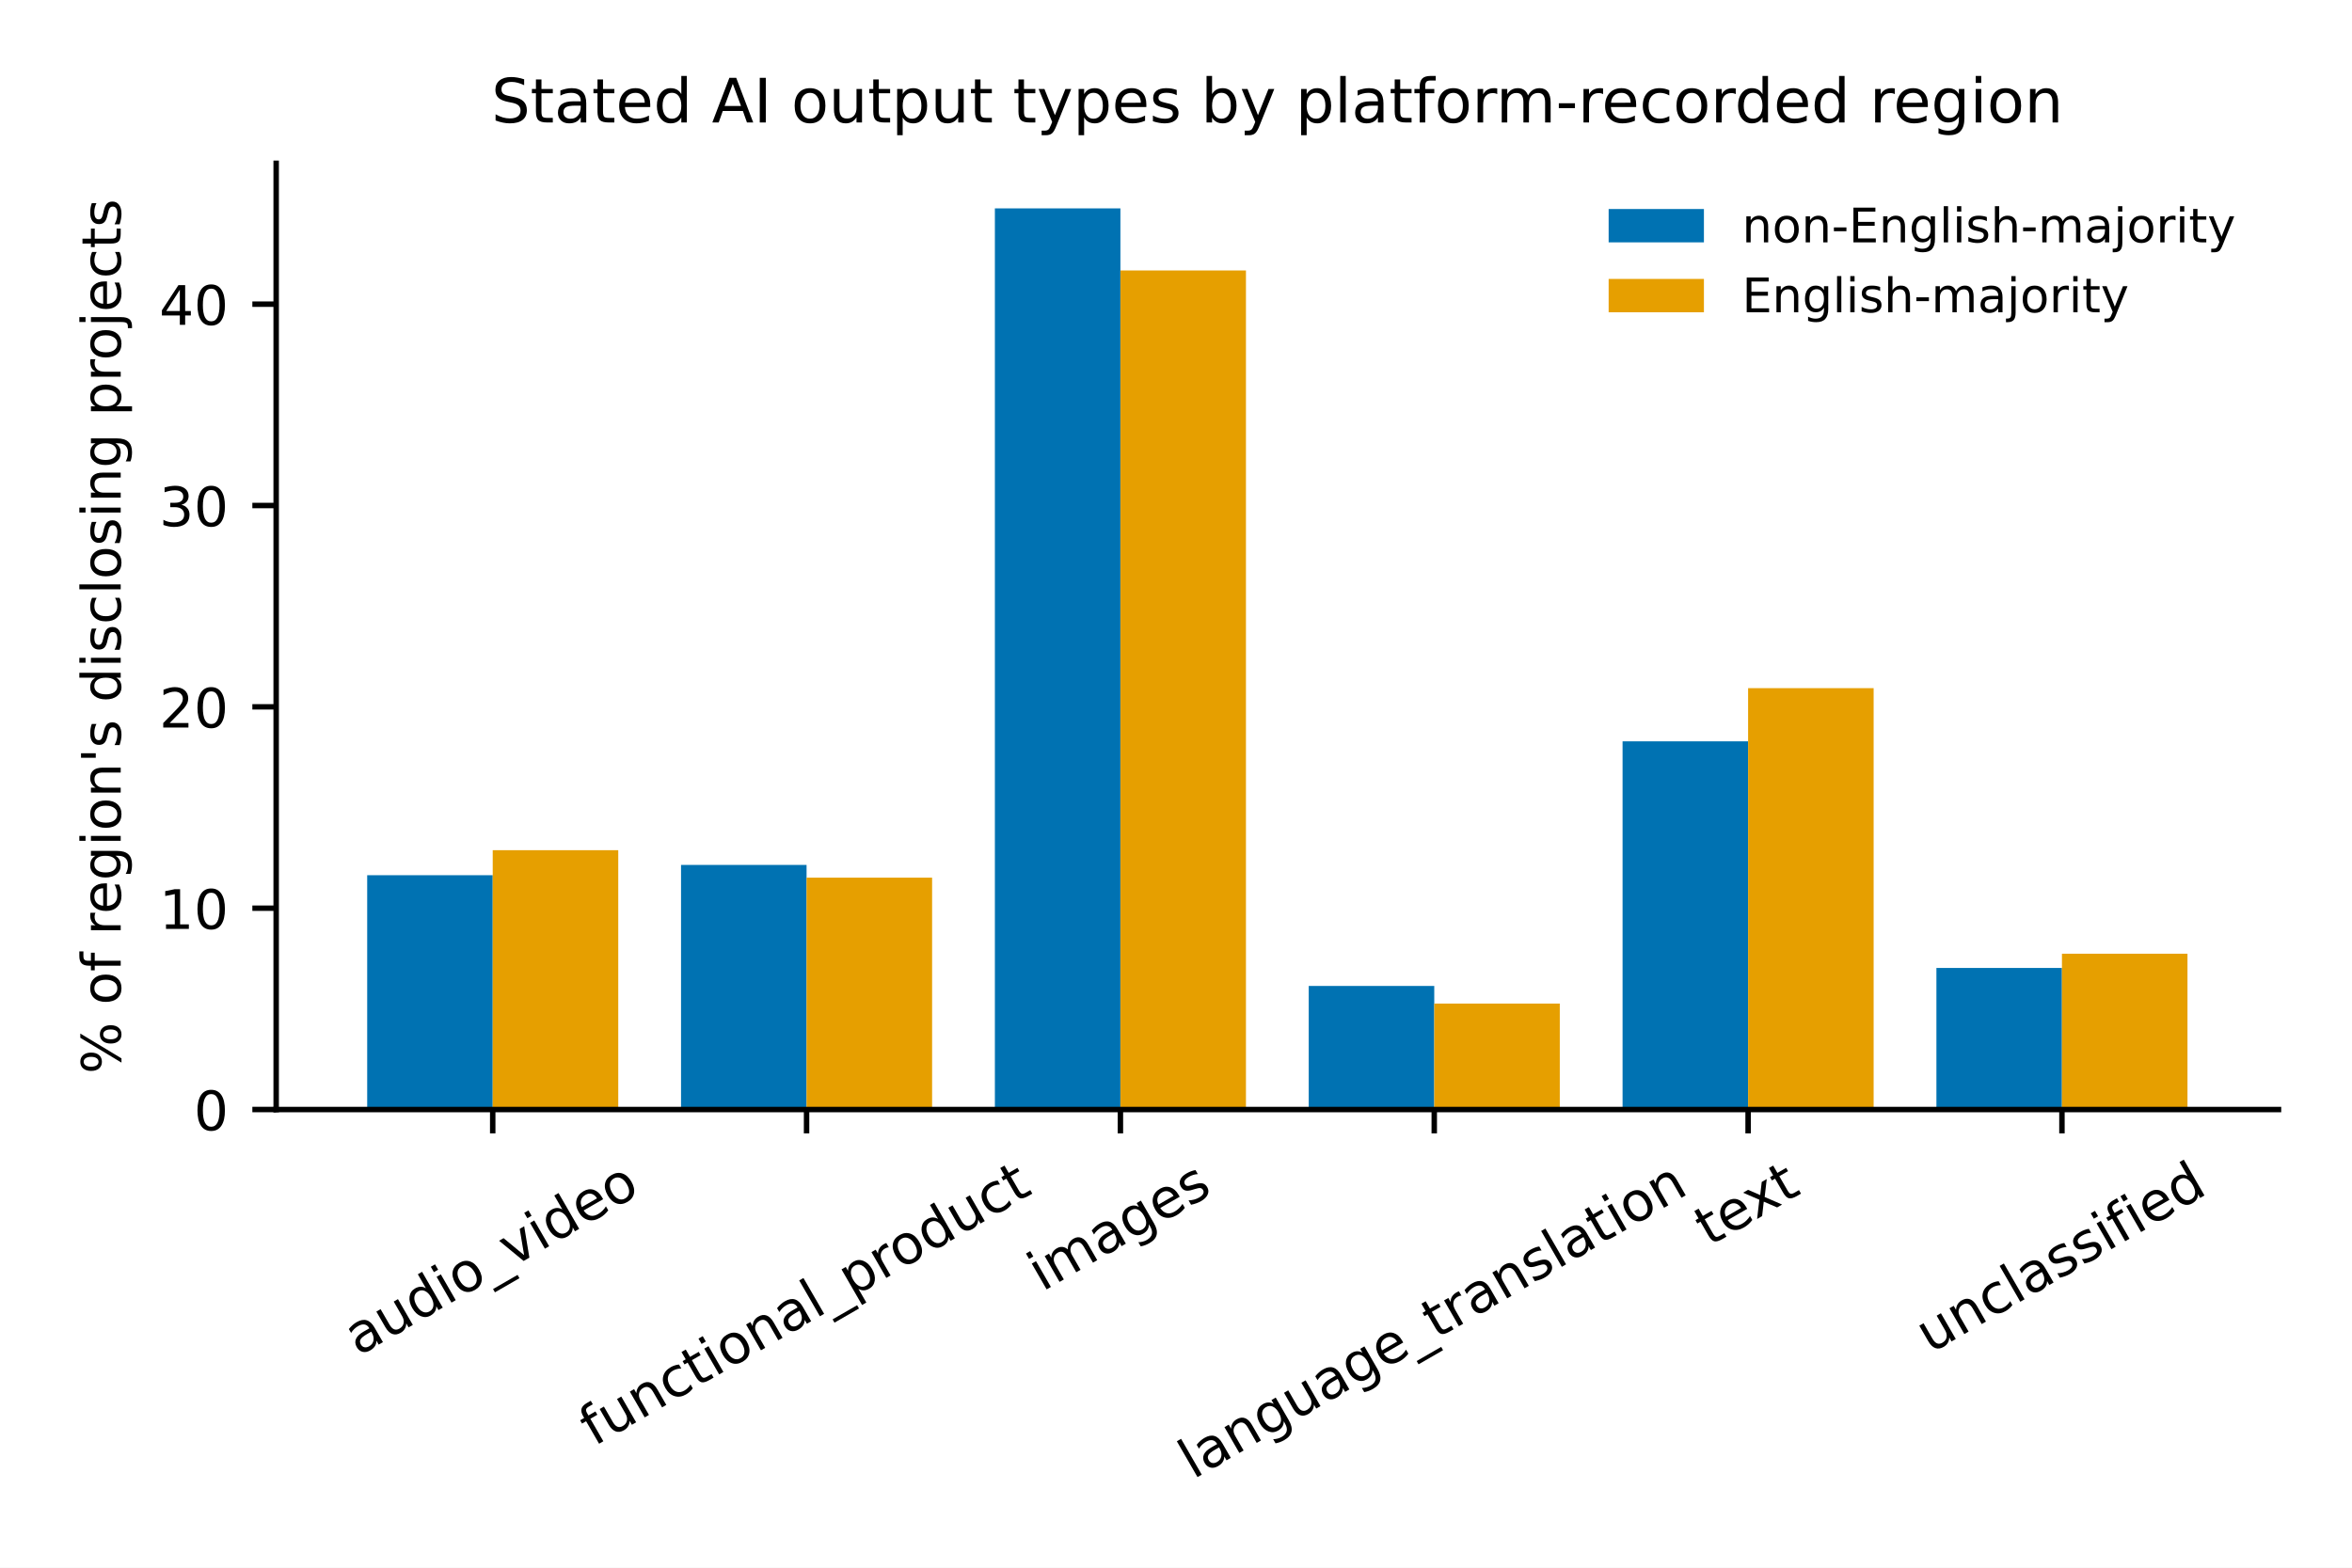
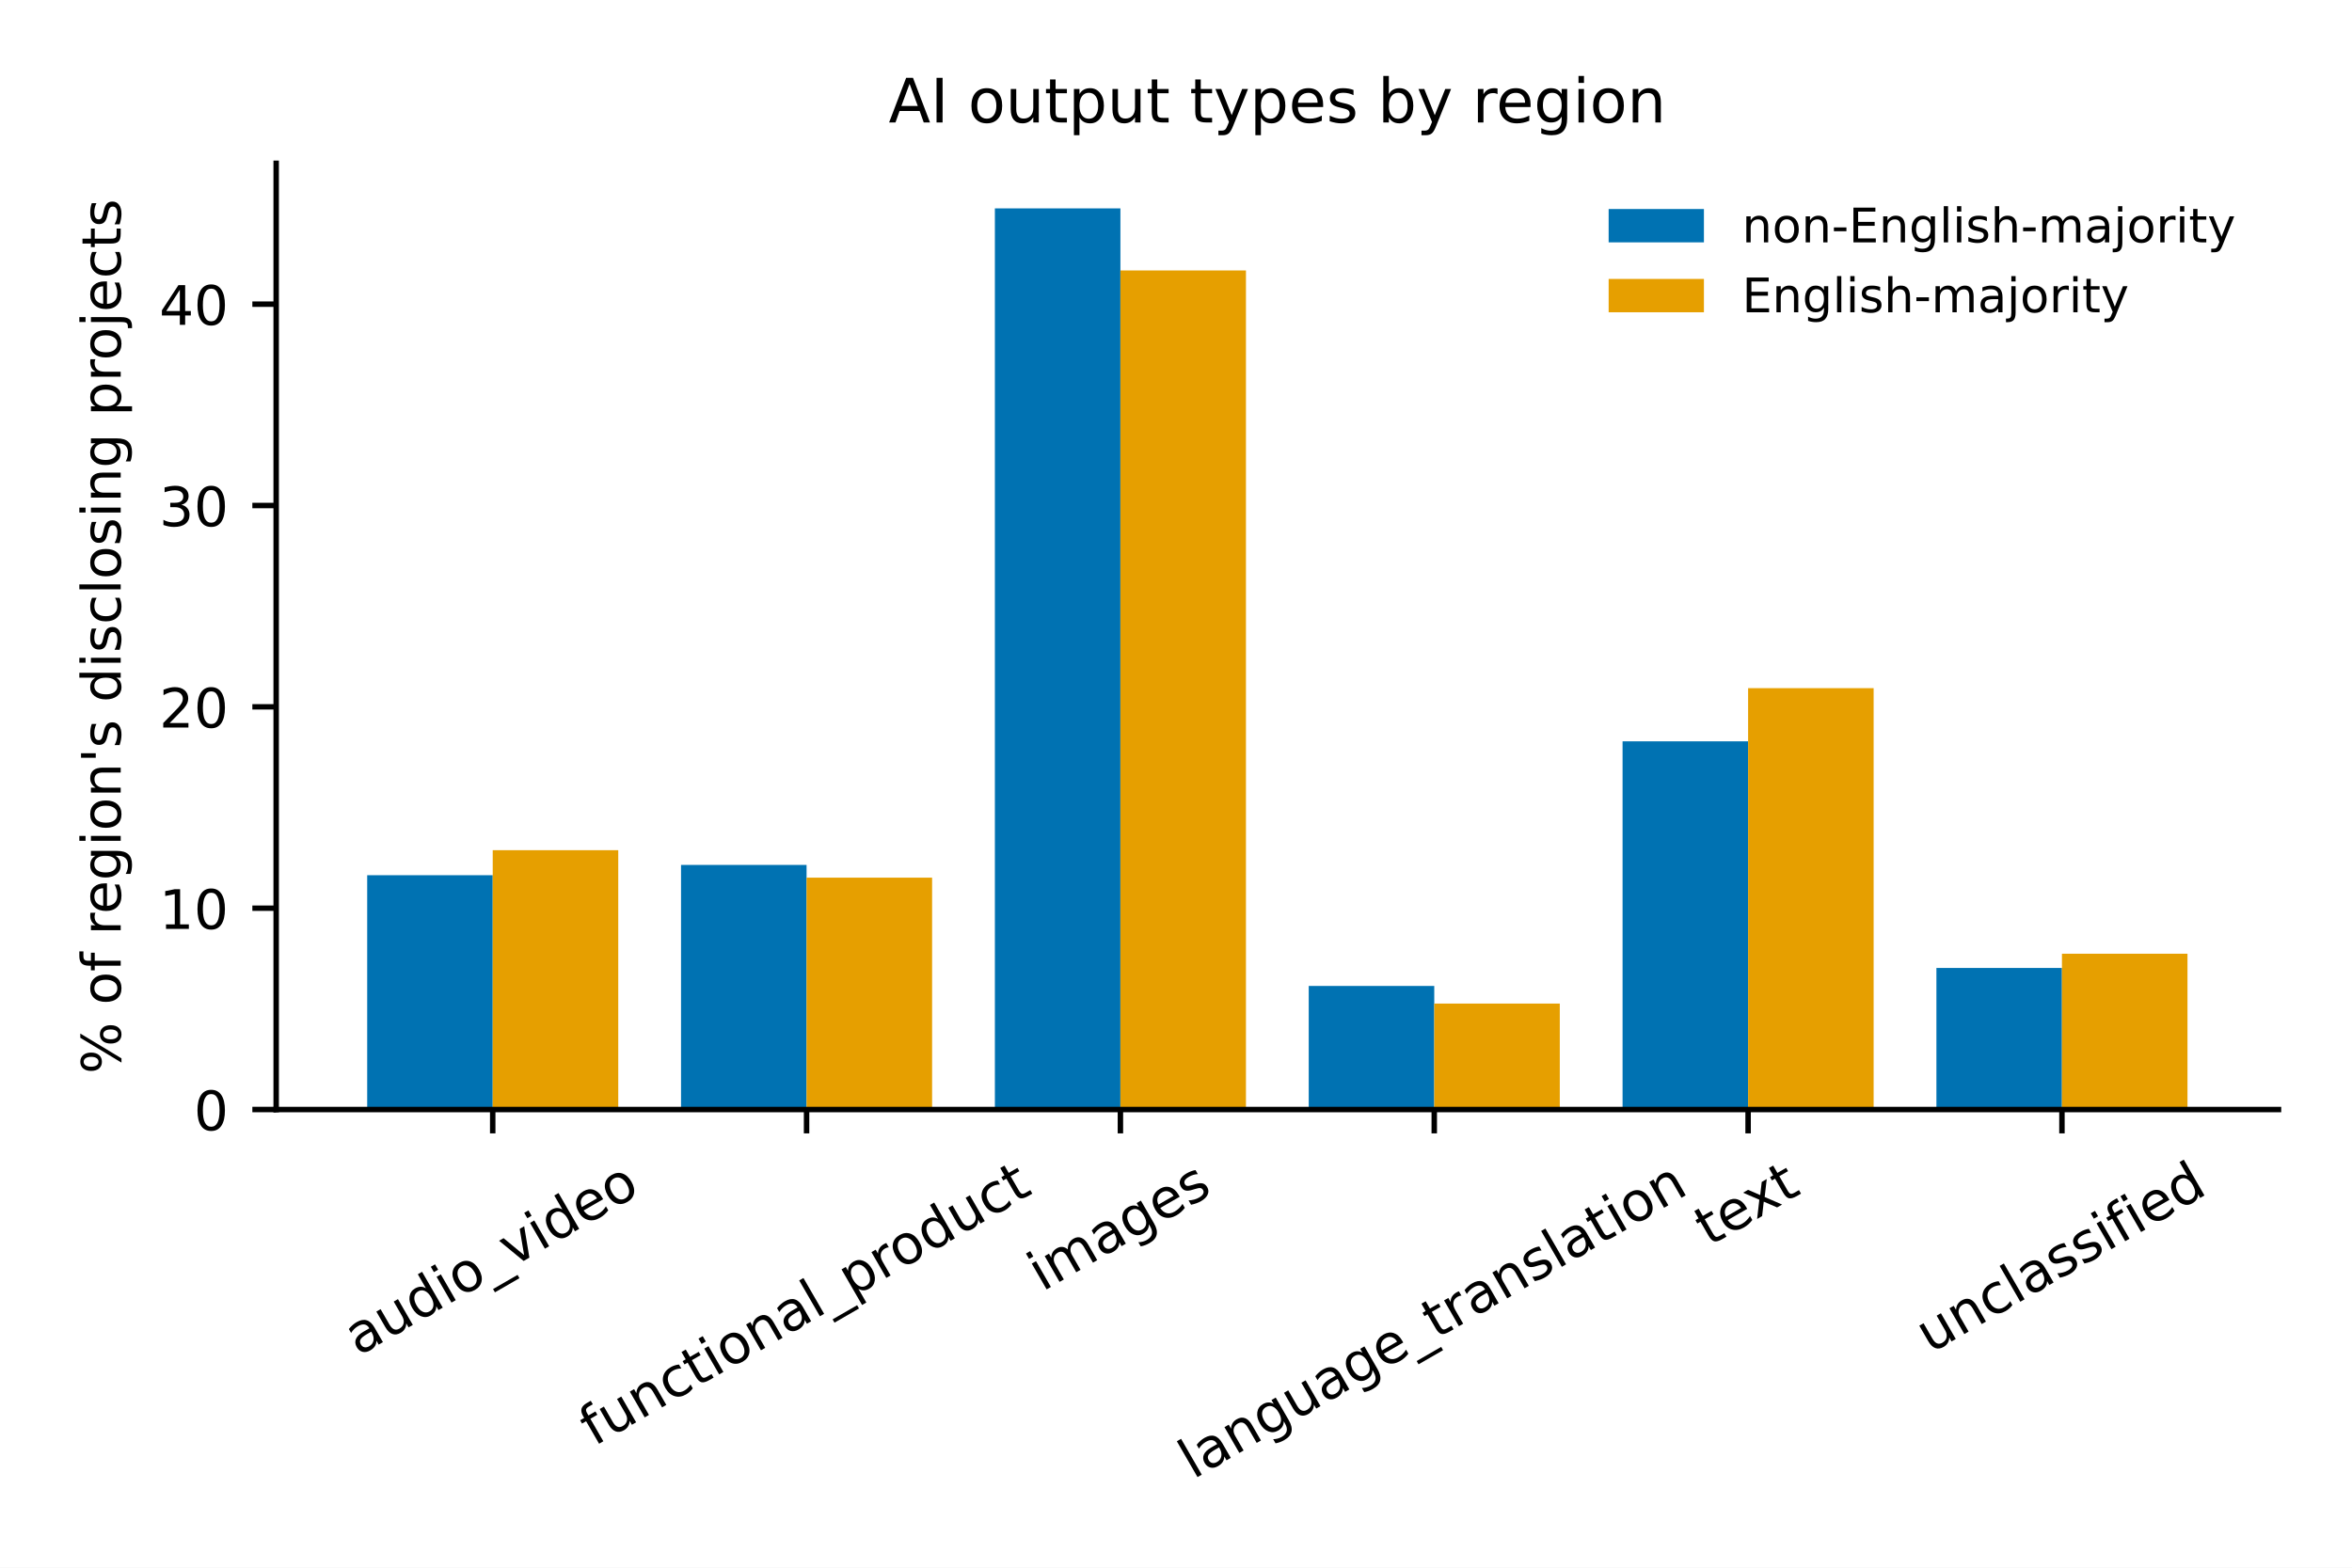
<svg xmlns="http://www.w3.org/2000/svg" xmlns:xlink="http://www.w3.org/1999/xlink" width="345.6pt" height="230.4pt" viewBox="0 0 345.6 230.4" version="1.1">
  <defs>
    <style type="text/css">*{stroke-linejoin: round; stroke-linecap: butt}</style>
  </defs>
  <g id="figure_1">
    <g id="patch_1">
      <path d="M 0 230.4  L 345.6 230.4  L 345.6 0  L 0 0  z " style="fill: #ffffff" />
    </g>
    <g id="axes_1">
      <g id="patch_2">
        <path d="M 40.58 163.067  L 334.8 163.067  L 334.8 24  L 40.58 24  z " style="fill: #ffffff" />
      </g>
      <g id="patch_3">
-         <path d="M 53.954 163.067  L 72.4 163.067  L 72.4 128.631  L 53.954 128.631  z " clip-path="url(#pa390ef7919)" style="fill: #0072b2" />
+         <path d="M 53.954 163.067  L 72.4 163.067  L 72.4 128.631  L 53.954 128.631  z " clip-path="url(#p4365b7f848)" style="fill: #0072b2" />
      </g>
      <g id="patch_4">
-         <path d="M 100.07 163.067  L 118.516 163.067  L 118.516 127.118  L 100.07 127.118  z " clip-path="url(#pa390ef7919)" style="fill: #0072b2" />
+         <path d="M 100.07 163.067  L 118.516 163.067  L 118.516 127.118  L 100.07 127.118  z " clip-path="url(#p4365b7f848)" style="fill: #0072b2" />
      </g>
      <g id="patch_5">
-         <path d="M 146.186 163.067  L 164.632 163.067  L 164.632 30.622  L 146.186 30.622  z " clip-path="url(#pa390ef7919)" style="fill: #0072b2" />
+         <path d="M 146.186 163.067  L 164.632 163.067  L 164.632 30.622  L 146.186 30.622  z " clip-path="url(#p4365b7f848)" style="fill: #0072b2" />
      </g>
      <g id="patch_6">
-         <path d="M 192.302 163.067  L 210.748 163.067  L 210.748 144.903  L 192.302 144.903  z " clip-path="url(#pa390ef7919)" style="fill: #0072b2" />
+         <path d="M 192.302 163.067  L 210.748 163.067  L 210.748 144.903  L 192.302 144.903  z " clip-path="url(#p4365b7f848)" style="fill: #0072b2" />
      </g>
      <g id="patch_7">
-         <path d="M 238.418 163.067  L 256.864 163.067  L 256.864 108.954  L 238.418 108.954  z " clip-path="url(#pa390ef7919)" style="fill: #0072b2" />
+         <path d="M 238.418 163.067  L 256.864 163.067  L 256.864 108.954  L 238.418 108.954  z " clip-path="url(#p4365b7f848)" style="fill: #0072b2" />
      </g>
      <g id="patch_8">
-         <path d="M 284.534 163.067  L 302.98 163.067  L 302.98 142.254  L 284.534 142.254  z " clip-path="url(#pa390ef7919)" style="fill: #0072b2" />
+         <path d="M 284.534 163.067  L 302.98 163.067  L 302.98 142.254  L 284.534 142.254  z " clip-path="url(#p4365b7f848)" style="fill: #0072b2" />
      </g>
      <g id="patch_9">
-         <path d="M 72.4 163.067  L 90.846 163.067  L 90.846 124.955  L 72.4 124.955  z " clip-path="url(#pa390ef7919)" style="fill: #e69f00" />
+         <path d="M 72.4 163.067  L 90.846 163.067  L 90.846 124.955  L 72.4 124.955  z " clip-path="url(#p4365b7f848)" style="fill: #e69f00" />
      </g>
      <g id="patch_10">
-         <path d="M 118.516 163.067  L 136.962 163.067  L 136.962 128.986  L 118.516 128.986  z " clip-path="url(#pa390ef7919)" style="fill: #e69f00" />
+         <path d="M 118.516 163.067  L 136.962 163.067  L 136.962 128.986  L 118.516 128.986  z " clip-path="url(#p4365b7f848)" style="fill: #e69f00" />
      </g>
      <g id="patch_11">
-         <path d="M 164.632 163.067  L 183.078 163.067  L 183.078 39.752  L 164.632 39.752  z " clip-path="url(#pa390ef7919)" style="fill: #e69f00" />
+         <path d="M 164.632 163.067  L 183.078 163.067  L 183.078 39.752  L 164.632 39.752  z " clip-path="url(#p4365b7f848)" style="fill: #e69f00" />
      </g>
      <g id="patch_12">
-         <path d="M 210.748 163.067  L 229.194 163.067  L 229.194 147.492  L 210.748 147.492  z " clip-path="url(#pa390ef7919)" style="fill: #e69f00" />
+         <path d="M 210.748 163.067  L 229.194 163.067  L 229.194 147.492  L 210.748 147.492  z " clip-path="url(#p4365b7f848)" style="fill: #e69f00" />
      </g>
      <g id="patch_13">
-         <path d="M 256.864 163.067  L 275.31 163.067  L 275.31 101.135  L 256.864 101.135  z " clip-path="url(#pa390ef7919)" style="fill: #e69f00" />
+         <path d="M 256.864 163.067  L 275.31 163.067  L 275.31 101.135  L 256.864 101.135  z " clip-path="url(#p4365b7f848)" style="fill: #e69f00" />
      </g>
      <g id="patch_14">
-         <path d="M 302.98 163.067  L 321.426 163.067  L 321.426 140.163  L 302.98 140.163  z " clip-path="url(#pa390ef7919)" style="fill: #e69f00" />
+         <path d="M 302.98 163.067  L 321.426 163.067  L 321.426 140.163  L 302.98 140.163  z " clip-path="url(#p4365b7f848)" style="fill: #e69f00" />
      </g>
      <g id="matplotlib.axis_1">
        <g id="xtick_1">
          <g id="line2d_1">
            <defs>
-               <path id="m4c20c96984" d="M 0 0  L 0 3.5  " style="stroke: #000000; stroke-width: 0.8" />
+               <path id="m10cca64623" d="M 0 0  L 0 3.5  " style="stroke: #000000; stroke-width: 0.8" />
            </defs>
            <g>
-               <use xlink:href="#m4c20c96984" x="72.4" y="163.067" style="stroke: #000000; stroke-width: 0.8" />
+               <use xlink:href="#m10cca64623" x="72.4" y="163.067" style="stroke: #000000; stroke-width: 0.8" />
            </g>
          </g>
          <g id="text_1">
            <g transform="translate(52.6538 199.3427) rotate(-30) scale(0.08 -0.08)">
              <defs>
                <path id="DejaVuSans-61" d="M 2194 1759  Q 1497 1759 1228 1600  Q 959 1441 959 1056  Q 959 750 1161 570  Q 1363 391 1709 391  Q 2188 391 2477 730  Q 2766 1069 2766 1631  L 2766 1759  L 2194 1759  z M 3341 1997  L 3341 0  L 2766 0  L 2766 531  Q 2569 213 2275 61  Q 1981 -91 1556 -91  Q 1019 -91 701 211  Q 384 513 384 1019  Q 384 1609 779 1909  Q 1175 2209 1959 2209  L 2766 2209  L 2766 2266  Q 2766 2663 2505 2880  Q 2244 3097 1772 3097  Q 1472 3097 1187 3025  Q 903 2953 641 2809  L 641 3341  Q 956 3463 1253 3523  Q 1550 3584 1831 3584  Q 2591 3584 2966 3190  Q 3341 2797 3341 1997  z " transform="scale(0.015625)" />
                <path id="DejaVuSans-75" d="M 544 1381  L 544 3500  L 1119 3500  L 1119 1403  Q 1119 906 1312 657  Q 1506 409 1894 409  Q 2359 409 2629 706  Q 2900 1003 2900 1516  L 2900 3500  L 3475 3500  L 3475 0  L 2900 0  L 2900 538  Q 2691 219 2414 64  Q 2138 -91 1772 -91  Q 1169 -91 856 284  Q 544 659 544 1381  z M 1991 3584  L 1991 3584  z " transform="scale(0.015625)" />
                <path id="DejaVuSans-64" d="M 2906 2969  L 2906 4863  L 3481 4863  L 3481 0  L 2906 0  L 2906 525  Q 2725 213 2448 61  Q 2172 -91 1784 -91  Q 1150 -91 751 415  Q 353 922 353 1747  Q 353 2572 751 3078  Q 1150 3584 1784 3584  Q 2172 3584 2448 3432  Q 2725 3281 2906 2969  z M 947 1747  Q 947 1113 1208 752  Q 1469 391 1925 391  Q 2381 391 2643 752  Q 2906 1113 2906 1747  Q 2906 2381 2643 2742  Q 2381 3103 1925 3103  Q 1469 3103 1208 2742  Q 947 2381 947 1747  z " transform="scale(0.015625)" />
                <path id="DejaVuSans-69" d="M 603 3500  L 1178 3500  L 1178 0  L 603 0  L 603 3500  z M 603 4863  L 1178 4863  L 1178 4134  L 603 4134  L 603 4863  z " transform="scale(0.015625)" />
                <path id="DejaVuSans-6f" d="M 1959 3097  Q 1497 3097 1228 2736  Q 959 2375 959 1747  Q 959 1119 1226 758  Q 1494 397 1959 397  Q 2419 397 2687 759  Q 2956 1122 2956 1747  Q 2956 2369 2687 2733  Q 2419 3097 1959 3097  z M 1959 3584  Q 2709 3584 3137 3096  Q 3566 2609 3566 1747  Q 3566 888 3137 398  Q 2709 -91 1959 -91  Q 1206 -91 779 398  Q 353 888 353 1747  Q 353 2609 779 3096  Q 1206 3584 1959 3584  z " transform="scale(0.015625)" />
                <path id="DejaVuSans-5f" d="M 3263 -1063  L 3263 -1509  L -63 -1509  L -63 -1063  L 3263 -1063  z " transform="scale(0.015625)" />
                <path id="DejaVuSans-76" d="M 191 3500  L 800 3500  L 1894 563  L 2988 3500  L 3597 3500  L 2284 0  L 1503 0  L 191 3500  z " transform="scale(0.015625)" />
                <path id="DejaVuSans-65" d="M 3597 1894  L 3597 1613  L 953 1613  Q 991 1019 1311 708  Q 1631 397 2203 397  Q 2534 397 2845 478  Q 3156 559 3463 722  L 3463 178  Q 3153 47 2828 -22  Q 2503 -91 2169 -91  Q 1331 -91 842 396  Q 353 884 353 1716  Q 353 2575 817 3079  Q 1281 3584 2069 3584  Q 2775 3584 3186 3129  Q 3597 2675 3597 1894  z M 3022 2063  Q 3016 2534 2758 2815  Q 2500 3097 2075 3097  Q 1594 3097 1305 2825  Q 1016 2553 972 2059  L 3022 2063  z " transform="scale(0.015625)" />
              </defs>
              <use xlink:href="#DejaVuSans-61" />
              <use xlink:href="#DejaVuSans-75" transform="translate(61.2793 0)" />
              <use xlink:href="#DejaVuSans-64" transform="translate(124.6582 0)" />
              <use xlink:href="#DejaVuSans-69" transform="translate(188.1348 0)" />
              <use xlink:href="#DejaVuSans-6f" transform="translate(215.918 0)" />
              <use xlink:href="#DejaVuSans-5f" transform="translate(277.0996 0)" />
              <use xlink:href="#DejaVuSans-76" transform="translate(327.0996 0)" />
              <use xlink:href="#DejaVuSans-69" transform="translate(386.2793 0)" />
              <use xlink:href="#DejaVuSans-64" transform="translate(414.0625 0)" />
              <use xlink:href="#DejaVuSans-65" transform="translate(477.5391 0)" />
              <use xlink:href="#DejaVuSans-6f" transform="translate(539.0625 0)" />
            </g>
          </g>
        </g>
        <g id="xtick_2">
          <g id="line2d_2">
            <g>
-               <use xlink:href="#m4c20c96984" x="118.516" y="163.067" style="stroke: #000000; stroke-width: 0.8" />
+               <use xlink:href="#m10cca64623" x="118.516" y="163.067" style="stroke: #000000; stroke-width: 0.8" />
            </g>
          </g>
          <g id="text_2">
            <g transform="translate(87.27439 212.6165) rotate(-30) scale(0.08 -0.08)">
              <defs>
                <path id="DejaVuSans-66" d="M 2375 4863  L 2375 4384  L 1825 4384  Q 1516 4384 1395 4259  Q 1275 4134 1275 3809  L 1275 3500  L 2222 3500  L 2222 3053  L 1275 3053  L 1275 0  L 697 0  L 697 3053  L 147 3053  L 147 3500  L 697 3500  L 697 3744  Q 697 4328 969 4595  Q 1241 4863 1831 4863  L 2375 4863  z " transform="scale(0.015625)" />
                <path id="DejaVuSans-6e" d="M 3513 2113  L 3513 0  L 2938 0  L 2938 2094  Q 2938 2591 2744 2837  Q 2550 3084 2163 3084  Q 1697 3084 1428 2787  Q 1159 2491 1159 1978  L 1159 0  L 581 0  L 581 3500  L 1159 3500  L 1159 2956  Q 1366 3272 1645 3428  Q 1925 3584 2291 3584  Q 2894 3584 3203 3211  Q 3513 2838 3513 2113  z " transform="scale(0.015625)" />
                <path id="DejaVuSans-63" d="M 3122 3366  L 3122 2828  Q 2878 2963 2633 3030  Q 2388 3097 2138 3097  Q 1578 3097 1268 2742  Q 959 2388 959 1747  Q 959 1106 1268 751  Q 1578 397 2138 397  Q 2388 397 2633 464  Q 2878 531 3122 666  L 3122 134  Q 2881 22 2623 -34  Q 2366 -91 2075 -91  Q 1284 -91 818 406  Q 353 903 353 1747  Q 353 2603 823 3093  Q 1294 3584 2113 3584  Q 2378 3584 2631 3529  Q 2884 3475 3122 3366  z " transform="scale(0.015625)" />
                <path id="DejaVuSans-74" d="M 1172 4494  L 1172 3500  L 2356 3500  L 2356 3053  L 1172 3053  L 1172 1153  Q 1172 725 1289 603  Q 1406 481 1766 481  L 2356 481  L 2356 0  L 1766 0  Q 1100 0 847 248  Q 594 497 594 1153  L 594 3053  L 172 3053  L 172 3500  L 594 3500  L 594 4494  L 1172 4494  z " transform="scale(0.015625)" />
                <path id="DejaVuSans-6c" d="M 603 4863  L 1178 4863  L 1178 0  L 603 0  L 603 4863  z " transform="scale(0.015625)" />
                <path id="DejaVuSans-70" d="M 1159 525  L 1159 -1331  L 581 -1331  L 581 3500  L 1159 3500  L 1159 2969  Q 1341 3281 1617 3432  Q 1894 3584 2278 3584  Q 2916 3584 3314 3078  Q 3713 2572 3713 1747  Q 3713 922 3314 415  Q 2916 -91 2278 -91  Q 1894 -91 1617 61  Q 1341 213 1159 525  z M 3116 1747  Q 3116 2381 2855 2742  Q 2594 3103 2138 3103  Q 1681 3103 1420 2742  Q 1159 2381 1159 1747  Q 1159 1113 1420 752  Q 1681 391 2138 391  Q 2594 391 2855 752  Q 3116 1113 3116 1747  z " transform="scale(0.015625)" />
                <path id="DejaVuSans-72" d="M 2631 2963  Q 2534 3019 2420 3045  Q 2306 3072 2169 3072  Q 1681 3072 1420 2755  Q 1159 2438 1159 1844  L 1159 0  L 581 0  L 581 3500  L 1159 3500  L 1159 2956  Q 1341 3275 1631 3429  Q 1922 3584 2338 3584  Q 2397 3584 2469 3576  Q 2541 3569 2628 3553  L 2631 2963  z " transform="scale(0.015625)" />
              </defs>
              <use xlink:href="#DejaVuSans-66" />
              <use xlink:href="#DejaVuSans-75" transform="translate(35.20508 0)" />
              <use xlink:href="#DejaVuSans-6e" transform="translate(98.58398 0)" />
              <use xlink:href="#DejaVuSans-63" transform="translate(161.9629 0)" />
              <use xlink:href="#DejaVuSans-74" transform="translate(216.9434 0)" />
              <use xlink:href="#DejaVuSans-69" transform="translate(256.1523 0)" />
              <use xlink:href="#DejaVuSans-6f" transform="translate(283.9355 0)" />
              <use xlink:href="#DejaVuSans-6e" transform="translate(345.1172 0)" />
              <use xlink:href="#DejaVuSans-61" transform="translate(408.4961 0)" />
              <use xlink:href="#DejaVuSans-6c" transform="translate(469.7754 0)" />
              <use xlink:href="#DejaVuSans-5f" transform="translate(497.5586 0)" />
              <use xlink:href="#DejaVuSans-70" transform="translate(547.5586 0)" />
              <use xlink:href="#DejaVuSans-72" transform="translate(611.0352 0)" />
              <use xlink:href="#DejaVuSans-6f" transform="translate(649.8984 0)" />
              <use xlink:href="#DejaVuSans-64" transform="translate(711.0801 0)" />
              <use xlink:href="#DejaVuSans-75" transform="translate(774.5566 0)" />
              <use xlink:href="#DejaVuSans-63" transform="translate(837.9355 0)" />
              <use xlink:href="#DejaVuSans-74" transform="translate(892.916 0)" />
            </g>
          </g>
        </g>
        <g id="xtick_3">
          <g id="line2d_3">
            <g>
-               <use xlink:href="#m4c20c96984" x="164.632" y="163.067" style="stroke: #000000; stroke-width: 0.8" />
+               <use xlink:href="#m10cca64623" x="164.632" y="163.067" style="stroke: #000000; stroke-width: 0.8" />
            </g>
          </g>
          <g id="text_3">
            <g transform="translate(153.141 189.8746) rotate(-30) scale(0.08 -0.08)">
              <defs>
                <path id="DejaVuSans-6d" d="M 3328 2828  Q 3544 3216 3844 3400  Q 4144 3584 4550 3584  Q 5097 3584 5394 3201  Q 5691 2819 5691 2113  L 5691 0  L 5113 0  L 5113 2094  Q 5113 2597 4934 2840  Q 4756 3084 4391 3084  Q 3944 3084 3684 2787  Q 3425 2491 3425 1978  L 3425 0  L 2847 0  L 2847 2094  Q 2847 2600 2669 2842  Q 2491 3084 2119 3084  Q 1678 3084 1418 2786  Q 1159 2488 1159 1978  L 1159 0  L 581 0  L 581 3500  L 1159 3500  L 1159 2956  Q 1356 3278 1631 3431  Q 1906 3584 2284 3584  Q 2666 3584 2933 3390  Q 3200 3197 3328 2828  z " transform="scale(0.015625)" />
                <path id="DejaVuSans-67" d="M 2906 1791  Q 2906 2416 2648 2759  Q 2391 3103 1925 3103  Q 1463 3103 1205 2759  Q 947 2416 947 1791  Q 947 1169 1205 825  Q 1463 481 1925 481  Q 2391 481 2648 825  Q 2906 1169 2906 1791  z M 3481 434  Q 3481 -459 3084 -895  Q 2688 -1331 1869 -1331  Q 1566 -1331 1297 -1286  Q 1028 -1241 775 -1147  L 775 -588  Q 1028 -725 1275 -790  Q 1522 -856 1778 -856  Q 2344 -856 2625 -561  Q 2906 -266 2906 331  L 2906 616  Q 2728 306 2450 153  Q 2172 0 1784 0  Q 1141 0 747 490  Q 353 981 353 1791  Q 353 2603 747 3093  Q 1141 3584 1784 3584  Q 2172 3584 2450 3431  Q 2728 3278 2906 2969  L 2906 3500  L 3481 3500  L 3481 434  z " transform="scale(0.015625)" />
                <path id="DejaVuSans-73" d="M 2834 3397  L 2834 2853  Q 2591 2978 2328 3040  Q 2066 3103 1784 3103  Q 1356 3103 1142 2972  Q 928 2841 928 2578  Q 928 2378 1081 2264  Q 1234 2150 1697 2047  L 1894 2003  Q 2506 1872 2764 1633  Q 3022 1394 3022 966  Q 3022 478 2636 193  Q 2250 -91 1575 -91  Q 1294 -91 989 -36  Q 684 19 347 128  L 347 722  Q 666 556 975 473  Q 1284 391 1588 391  Q 1994 391 2212 530  Q 2431 669 2431 922  Q 2431 1156 2273 1281  Q 2116 1406 1581 1522  L 1381 1569  Q 847 1681 609 1914  Q 372 2147 372 2553  Q 372 3047 722 3315  Q 1072 3584 1716 3584  Q 2034 3584 2315 3537  Q 2597 3491 2834 3397  z " transform="scale(0.015625)" />
              </defs>
              <use xlink:href="#DejaVuSans-69" />
              <use xlink:href="#DejaVuSans-6d" transform="translate(27.7832 0)" />
              <use xlink:href="#DejaVuSans-61" transform="translate(125.1953 0)" />
              <use xlink:href="#DejaVuSans-67" transform="translate(186.4746 0)" />
              <use xlink:href="#DejaVuSans-65" transform="translate(249.9512 0)" />
              <use xlink:href="#DejaVuSans-73" transform="translate(311.4746 0)" />
            </g>
          </g>
        </g>
        <g id="xtick_4">
          <g id="line2d_4">
            <g>
-               <use xlink:href="#m4c20c96984" x="210.748" y="163.067" style="stroke: #000000; stroke-width: 0.8" />
+               <use xlink:href="#m10cca64623" x="210.748" y="163.067" style="stroke: #000000; stroke-width: 0.8" />
            </g>
          </g>
          <g id="text_4">
            <g transform="translate(175.3099 217.4621) rotate(-30) scale(0.08 -0.08)">
              <use xlink:href="#DejaVuSans-6c" />
              <use xlink:href="#DejaVuSans-61" transform="translate(27.7832 0)" />
              <use xlink:href="#DejaVuSans-6e" transform="translate(89.0625 0)" />
              <use xlink:href="#DejaVuSans-67" transform="translate(152.4414 0)" />
              <use xlink:href="#DejaVuSans-75" transform="translate(215.918 0)" />
              <use xlink:href="#DejaVuSans-61" transform="translate(279.2969 0)" />
              <use xlink:href="#DejaVuSans-67" transform="translate(340.5762 0)" />
              <use xlink:href="#DejaVuSans-65" transform="translate(404.0527 0)" />
              <use xlink:href="#DejaVuSans-5f" transform="translate(465.5762 0)" />
              <use xlink:href="#DejaVuSans-74" transform="translate(515.5762 0)" />
              <use xlink:href="#DejaVuSans-72" transform="translate(554.7852 0)" />
              <use xlink:href="#DejaVuSans-61" transform="translate(595.8984 0)" />
              <use xlink:href="#DejaVuSans-6e" transform="translate(657.1777 0)" />
              <use xlink:href="#DejaVuSans-73" transform="translate(720.5566 0)" />
              <use xlink:href="#DejaVuSans-6c" transform="translate(772.6562 0)" />
              <use xlink:href="#DejaVuSans-61" transform="translate(800.4395 0)" />
              <use xlink:href="#DejaVuSans-74" transform="translate(861.7188 0)" />
              <use xlink:href="#DejaVuSans-69" transform="translate(900.9277 0)" />
              <use xlink:href="#DejaVuSans-6f" transform="translate(928.7109 0)" />
              <use xlink:href="#DejaVuSans-6e" transform="translate(989.8926 0)" />
            </g>
          </g>
        </g>
        <g id="xtick_5">
          <g id="line2d_5">
            <g>
-               <use xlink:href="#m4c20c96984" x="256.864" y="163.067" style="stroke: #000000; stroke-width: 0.8" />
+               <use xlink:href="#m10cca64623" x="256.864" y="163.067" style="stroke: #000000; stroke-width: 0.8" />
            </g>
          </g>
          <g id="text_5">
            <g transform="translate(251.1305 183.2265) rotate(-30) scale(0.08 -0.08)">
              <defs>
                <path id="DejaVuSans-78" d="M 3513 3500  L 2247 1797  L 3578 0  L 2900 0  L 1881 1375  L 863 0  L 184 0  L 1544 1831  L 300 3500  L 978 3500  L 1906 2253  L 2834 3500  L 3513 3500  z " transform="scale(0.015625)" />
              </defs>
              <use xlink:href="#DejaVuSans-74" />
              <use xlink:href="#DejaVuSans-65" transform="translate(39.20898 0)" />
              <use xlink:href="#DejaVuSans-78" transform="translate(98.98242 0)" />
              <use xlink:href="#DejaVuSans-74" transform="translate(158.1621 0)" />
            </g>
          </g>
        </g>
        <g id="xtick_6">
          <g id="line2d_6">
            <g>
-               <use xlink:href="#m4c20c96984" x="302.98" y="163.067" style="stroke: #000000; stroke-width: 0.8" />
+               <use xlink:href="#m10cca64623" x="302.98" y="163.067" style="stroke: #000000; stroke-width: 0.8" />
            </g>
          </g>
          <g id="text_6">
            <g transform="translate(283.619 198.9621) rotate(-30) scale(0.08 -0.08)">
              <use xlink:href="#DejaVuSans-75" />
              <use xlink:href="#DejaVuSans-6e" transform="translate(63.37891 0)" />
              <use xlink:href="#DejaVuSans-63" transform="translate(126.7578 0)" />
              <use xlink:href="#DejaVuSans-6c" transform="translate(181.7383 0)" />
              <use xlink:href="#DejaVuSans-61" transform="translate(209.5215 0)" />
              <use xlink:href="#DejaVuSans-73" transform="translate(270.8008 0)" />
              <use xlink:href="#DejaVuSans-73" transform="translate(322.9004 0)" />
              <use xlink:href="#DejaVuSans-69" transform="translate(375 0)" />
              <use xlink:href="#DejaVuSans-66" transform="translate(402.7832 0)" />
              <use xlink:href="#DejaVuSans-69" transform="translate(437.9883 0)" />
              <use xlink:href="#DejaVuSans-65" transform="translate(465.7715 0)" />
              <use xlink:href="#DejaVuSans-64" transform="translate(527.2949 0)" />
            </g>
          </g>
        </g>
      </g>
      <g id="matplotlib.axis_2">
        <g id="ytick_1">
          <g id="line2d_7">
            <defs>
-               <path id="m031ad3426a" d="M 0 0  L -3.5 0  " style="stroke: #000000; stroke-width: 0.8" />
+               <path id="m308ef58d36" d="M 0 0  L -3.5 0  " style="stroke: #000000; stroke-width: 0.8" />
            </defs>
            <g>
-               <use xlink:href="#m031ad3426a" x="40.58" y="163.067" style="stroke: #000000; stroke-width: 0.8" />
+               <use xlink:href="#m308ef58d36" x="40.58" y="163.067" style="stroke: #000000; stroke-width: 0.8" />
            </g>
          </g>
          <g id="text_7">
            <g transform="translate(28.49 166.1065) scale(0.08 -0.08)">
              <defs>
                <path id="DejaVuSans-30" d="M 2034 4250  Q 1547 4250 1301 3770  Q 1056 3291 1056 2328  Q 1056 1369 1301 889  Q 1547 409 2034 409  Q 2525 409 2770 889  Q 3016 1369 3016 2328  Q 3016 3291 2770 3770  Q 2525 4250 2034 4250  z M 2034 4750  Q 2819 4750 3233 4129  Q 3647 3509 3647 2328  Q 3647 1150 3233 529  Q 2819 -91 2034 -91  Q 1250 -91 836 529  Q 422 1150 422 2328  Q 422 3509 836 4129  Q 1250 4750 2034 4750  z " transform="scale(0.015625)" />
              </defs>
              <use xlink:href="#DejaVuSans-30" />
            </g>
          </g>
        </g>
        <g id="ytick_2">
          <g id="line2d_8">
            <g>
-               <use xlink:href="#m031ad3426a" x="40.58" y="133.475" style="stroke: #000000; stroke-width: 0.8" />
+               <use xlink:href="#m308ef58d36" x="40.58" y="133.475" style="stroke: #000000; stroke-width: 0.8" />
            </g>
          </g>
          <g id="text_8">
            <g transform="translate(23.4 136.5145) scale(0.08 -0.08)">
              <defs>
                <path id="DejaVuSans-31" d="M 794 531  L 1825 531  L 1825 4091  L 703 3866  L 703 4441  L 1819 4666  L 2450 4666  L 2450 531  L 3481 531  L 3481 0  L 794 0  L 794 531  z " transform="scale(0.015625)" />
              </defs>
              <use xlink:href="#DejaVuSans-31" />
              <use xlink:href="#DejaVuSans-30" transform="translate(63.62305 0)" />
            </g>
          </g>
        </g>
        <g id="ytick_3">
          <g id="line2d_9">
            <g>
-               <use xlink:href="#m031ad3426a" x="40.58" y="103.883" style="stroke: #000000; stroke-width: 0.8" />
+               <use xlink:href="#m308ef58d36" x="40.58" y="103.883" style="stroke: #000000; stroke-width: 0.8" />
            </g>
          </g>
          <g id="text_9">
            <g transform="translate(23.4 106.9226) scale(0.08 -0.08)">
              <defs>
                <path id="DejaVuSans-32" d="M 1228 531  L 3431 531  L 3431 0  L 469 0  L 469 531  Q 828 903 1448 1529  Q 2069 2156 2228 2338  Q 2531 2678 2651 2914  Q 2772 3150 2772 3378  Q 2772 3750 2511 3984  Q 2250 4219 1831 4219  Q 1534 4219 1204 4116  Q 875 4013 500 3803  L 500 4441  Q 881 4594 1212 4672  Q 1544 4750 1819 4750  Q 2544 4750 2975 4387  Q 3406 4025 3406 3419  Q 3406 3131 3298 2873  Q 3191 2616 2906 2266  Q 2828 2175 2409 1742  Q 1991 1309 1228 531  z " transform="scale(0.015625)" />
              </defs>
              <use xlink:href="#DejaVuSans-32" />
              <use xlink:href="#DejaVuSans-30" transform="translate(63.62305 0)" />
            </g>
          </g>
        </g>
        <g id="ytick_4">
          <g id="line2d_10">
            <g>
-               <use xlink:href="#m031ad3426a" x="40.58" y="74.291" style="stroke: #000000; stroke-width: 0.8" />
+               <use xlink:href="#m308ef58d36" x="40.58" y="74.291" style="stroke: #000000; stroke-width: 0.8" />
            </g>
          </g>
          <g id="text_10">
            <g transform="translate(23.4 77.33059) scale(0.08 -0.08)">
              <defs>
                <path id="DejaVuSans-33" d="M 2597 2516  Q 3050 2419 3304 2112  Q 3559 1806 3559 1356  Q 3559 666 3084 287  Q 2609 -91 1734 -91  Q 1441 -91 1130 -33  Q 819 25 488 141  L 488 750  Q 750 597 1062 519  Q 1375 441 1716 441  Q 2309 441 2620 675  Q 2931 909 2931 1356  Q 2931 1769 2642 2001  Q 2353 2234 1838 2234  L 1294 2234  L 1294 2753  L 1863 2753  Q 2328 2753 2575 2939  Q 2822 3125 2822 3475  Q 2822 3834 2567 4026  Q 2313 4219 1838 4219  Q 1578 4219 1281 4162  Q 984 4106 628 3988  L 628 4550  Q 988 4650 1302 4700  Q 1616 4750 1894 4750  Q 2613 4750 3031 4423  Q 3450 4097 3450 3541  Q 3450 3153 3228 2886  Q 3006 2619 2597 2516  z " transform="scale(0.015625)" />
              </defs>
              <use xlink:href="#DejaVuSans-33" />
              <use xlink:href="#DejaVuSans-30" transform="translate(63.62305 0)" />
            </g>
          </g>
        </g>
        <g id="ytick_5">
          <g id="line2d_11">
            <g>
-               <use xlink:href="#m031ad3426a" x="40.58" y="44.699" style="stroke: #000000; stroke-width: 0.8" />
+               <use xlink:href="#m308ef58d36" x="40.58" y="44.699" style="stroke: #000000; stroke-width: 0.8" />
            </g>
          </g>
          <g id="text_11">
            <g transform="translate(23.4 47.73862) scale(0.08 -0.08)">
              <defs>
                <path id="DejaVuSans-34" d="M 2419 4116  L 825 1625  L 2419 1625  L 2419 4116  z M 2253 4666  L 3047 4666  L 3047 1625  L 3713 1625  L 3713 1100  L 3047 1100  L 3047 0  L 2419 0  L 2419 1100  L 313 1100  L 313 1709  L 2253 4666  z " transform="scale(0.015625)" />
              </defs>
              <use xlink:href="#DejaVuSans-34" />
              <use xlink:href="#DejaVuSans-30" transform="translate(63.62305 0)" />
            </g>
          </g>
        </g>
        <g id="text_12">
          <g transform="translate(17.73625 157.8336) rotate(-90) scale(0.08 -0.08)">
            <defs>
              <path id="DejaVuSans-25" d="M 4653 2053  Q 4381 2053 4226 1822  Q 4072 1591 4072 1178  Q 4072 772 4226 539  Q 4381 306 4653 306  Q 4919 306 5073 539  Q 5228 772 5228 1178  Q 5228 1588 5073 1820  Q 4919 2053 4653 2053  z M 4653 2450  Q 5147 2450 5437 2106  Q 5728 1763 5728 1178  Q 5728 594 5436 251  Q 5144 -91 4653 -91  Q 4153 -91 3862 251  Q 3572 594 3572 1178  Q 3572 1766 3864 2108  Q 4156 2450 4653 2450  z M 1428 4353  Q 1159 4353 1004 4120  Q 850 3888 850 3481  Q 850 3069 1003 2837  Q 1156 2606 1428 2606  Q 1700 2606 1854 2837  Q 2009 3069 2009 3481  Q 2009 3884 1853 4118  Q 1697 4353 1428 4353  z M 4250 4750  L 4750 4750  L 1831 -91  L 1331 -91  L 4250 4750  z M 1428 4750  Q 1922 4750 2215 4408  Q 2509 4066 2509 3481  Q 2509 2891 2217 2550  Q 1925 2209 1428 2209  Q 931 2209 642 2551  Q 353 2894 353 3481  Q 353 4063 643 4406  Q 934 4750 1428 4750  z " transform="scale(0.015625)" />
              <path id="DejaVuSans-20" transform="scale(0.015625)" />
              <path id="DejaVuSans-27" d="M 1147 4666  L 1147 2931  L 616 2931  L 616 4666  L 1147 4666  z " transform="scale(0.015625)" />
              <path id="DejaVuSans-6a" d="M 603 3500  L 1178 3500  L 1178 -63  Q 1178 -731 923 -1031  Q 669 -1331 103 -1331  L -116 -1331  L -116 -844  L 38 -844  Q 366 -844 484 -692  Q 603 -541 603 -63  L 603 3500  z M 603 4863  L 1178 4863  L 1178 4134  L 603 4134  L 603 4863  z " transform="scale(0.015625)" />
            </defs>
            <use xlink:href="#DejaVuSans-25" />
            <use xlink:href="#DejaVuSans-20" transform="translate(95.01953 0)" />
            <use xlink:href="#DejaVuSans-6f" transform="translate(126.8066 0)" />
            <use xlink:href="#DejaVuSans-66" transform="translate(187.9883 0)" />
            <use xlink:href="#DejaVuSans-20" transform="translate(223.1934 0)" />
            <use xlink:href="#DejaVuSans-72" transform="translate(254.9805 0)" />
            <use xlink:href="#DejaVuSans-65" transform="translate(293.8438 0)" />
            <use xlink:href="#DejaVuSans-67" transform="translate(355.3672 0)" />
            <use xlink:href="#DejaVuSans-69" transform="translate(418.8438 0)" />
            <use xlink:href="#DejaVuSans-6f" transform="translate(446.627 0)" />
            <use xlink:href="#DejaVuSans-6e" transform="translate(507.8086 0)" />
            <use xlink:href="#DejaVuSans-27" transform="translate(571.1875 0)" />
            <use xlink:href="#DejaVuSans-73" transform="translate(598.6777 0)" />
            <use xlink:href="#DejaVuSans-20" transform="translate(650.7773 0)" />
            <use xlink:href="#DejaVuSans-64" transform="translate(682.5645 0)" />
            <use xlink:href="#DejaVuSans-69" transform="translate(746.041 0)" />
            <use xlink:href="#DejaVuSans-73" transform="translate(773.8242 0)" />
            <use xlink:href="#DejaVuSans-63" transform="translate(825.9238 0)" />
            <use xlink:href="#DejaVuSans-6c" transform="translate(880.9043 0)" />
            <use xlink:href="#DejaVuSans-6f" transform="translate(908.6875 0)" />
            <use xlink:href="#DejaVuSans-73" transform="translate(969.8691 0)" />
            <use xlink:href="#DejaVuSans-69" transform="translate(1021.969 0)" />
            <use xlink:href="#DejaVuSans-6e" transform="translate(1049.752 0)" />
            <use xlink:href="#DejaVuSans-67" transform="translate(1113.131 0)" />
            <use xlink:href="#DejaVuSans-20" transform="translate(1176.607 0)" />
            <use xlink:href="#DejaVuSans-70" transform="translate(1208.395 0)" />
            <use xlink:href="#DejaVuSans-72" transform="translate(1271.871 0)" />
            <use xlink:href="#DejaVuSans-6f" transform="translate(1310.734 0)" />
            <use xlink:href="#DejaVuSans-6a" transform="translate(1371.916 0)" />
            <use xlink:href="#DejaVuSans-65" transform="translate(1399.699 0)" />
            <use xlink:href="#DejaVuSans-63" transform="translate(1461.223 0)" />
            <use xlink:href="#DejaVuSans-74" transform="translate(1516.203 0)" />
            <use xlink:href="#DejaVuSans-73" transform="translate(1555.412 0)" />
          </g>
        </g>
      </g>
      <g id="patch_15">
        <path d="M 40.58 163.067  L 40.58 24  " style="fill: none; stroke: #000000; stroke-width: 0.8; stroke-linejoin: miter; stroke-linecap: square" />
      </g>
      <g id="patch_16">
        <path d="M 40.58 163.067  L 334.8 163.067  " style="fill: none; stroke: #000000; stroke-width: 0.8; stroke-linejoin: miter; stroke-linecap: square" />
      </g>
      <g id="text_13">
-         <g transform="translate(72.20172 18) scale(0.09 -0.09)">
+         <g transform="translate(130.5737 18) scale(0.09 -0.09)">
          <defs>
-             <path id="DejaVuSans-53" d="M 3425 4513  L 3425 3897  Q 3066 4069 2747 4153  Q 2428 4238 2131 4238  Q 1616 4238 1336 4038  Q 1056 3838 1056 3469  Q 1056 3159 1242 3001  Q 1428 2844 1947 2747  L 2328 2669  Q 3034 2534 3370 2195  Q 3706 1856 3706 1288  Q 3706 609 3251 259  Q 2797 -91 1919 -91  Q 1588 -91 1214 -16  Q 841 59 441 206  L 441 856  Q 825 641 1194 531  Q 1563 422 1919 422  Q 2459 422 2753 634  Q 3047 847 3047 1241  Q 3047 1584 2836 1778  Q 2625 1972 2144 2069  L 1759 2144  Q 1053 2284 737 2584  Q 422 2884 422 3419  Q 422 4038 858 4394  Q 1294 4750 2059 4750  Q 2388 4750 2728 4690  Q 3069 4631 3425 4513  z " transform="scale(0.015625)" />
            <path id="DejaVuSans-41" d="M 2188 4044  L 1331 1722  L 3047 1722  L 2188 4044  z M 1831 4666  L 2547 4666  L 4325 0  L 3669 0  L 3244 1197  L 1141 1197  L 716 0  L 50 0  L 1831 4666  z " transform="scale(0.015625)" />
            <path id="DejaVuSans-49" d="M 628 4666  L 1259 4666  L 1259 0  L 628 0  L 628 4666  z " transform="scale(0.015625)" />
            <path id="DejaVuSans-79" d="M 2059 -325  Q 1816 -950 1584 -1140  Q 1353 -1331 966 -1331  L 506 -1331  L 506 -850  L 844 -850  Q 1081 -850 1212 -737  Q 1344 -625 1503 -206  L 1606 56  L 191 3500  L 800 3500  L 1894 763  L 2988 3500  L 3597 3500  L 2059 -325  z " transform="scale(0.015625)" />
            <path id="DejaVuSans-62" d="M 3116 1747  Q 3116 2381 2855 2742  Q 2594 3103 2138 3103  Q 1681 3103 1420 2742  Q 1159 2381 1159 1747  Q 1159 1113 1420 752  Q 1681 391 2138 391  Q 2594 391 2855 752  Q 3116 1113 3116 1747  z M 1159 2969  Q 1341 3281 1617 3432  Q 1894 3584 2278 3584  Q 2916 3584 3314 3078  Q 3713 2572 3713 1747  Q 3713 922 3314 415  Q 2916 -91 2278 -91  Q 1894 -91 1617 61  Q 1341 213 1159 525  L 1159 0  L 581 0  L 581 4863  L 1159 4863  L 1159 2969  z " transform="scale(0.015625)" />
-             <path id="DejaVuSans-2d" d="M 313 2009  L 1997 2009  L 1997 1497  L 313 1497  L 313 2009  z " transform="scale(0.015625)" />
          </defs>
-           <use xlink:href="#DejaVuSans-53" />
-           <use xlink:href="#DejaVuSans-74" transform="translate(63.47656 0)" />
-           <use xlink:href="#DejaVuSans-61" transform="translate(102.6855 0)" />
-           <use xlink:href="#DejaVuSans-74" transform="translate(163.9648 0)" />
-           <use xlink:href="#DejaVuSans-65" transform="translate(203.1738 0)" />
-           <use xlink:href="#DejaVuSans-64" transform="translate(264.6973 0)" />
-           <use xlink:href="#DejaVuSans-20" transform="translate(328.1738 0)" />
-           <use xlink:href="#DejaVuSans-41" transform="translate(359.9609 0)" />
-           <use xlink:href="#DejaVuSans-49" transform="translate(428.3691 0)" />
-           <use xlink:href="#DejaVuSans-20" transform="translate(457.8613 0)" />
-           <use xlink:href="#DejaVuSans-6f" transform="translate(489.6484 0)" />
-           <use xlink:href="#DejaVuSans-75" transform="translate(550.8301 0)" />
-           <use xlink:href="#DejaVuSans-74" transform="translate(614.209 0)" />
-           <use xlink:href="#DejaVuSans-70" transform="translate(653.418 0)" />
-           <use xlink:href="#DejaVuSans-75" transform="translate(716.8945 0)" />
-           <use xlink:href="#DejaVuSans-74" transform="translate(780.2734 0)" />
-           <use xlink:href="#DejaVuSans-20" transform="translate(819.4824 0)" />
-           <use xlink:href="#DejaVuSans-74" transform="translate(851.2695 0)" />
-           <use xlink:href="#DejaVuSans-79" transform="translate(890.4785 0)" />
-           <use xlink:href="#DejaVuSans-70" transform="translate(949.6582 0)" />
-           <use xlink:href="#DejaVuSans-65" transform="translate(1013.135 0)" />
-           <use xlink:href="#DejaVuSans-73" transform="translate(1074.658 0)" />
-           <use xlink:href="#DejaVuSans-20" transform="translate(1126.758 0)" />
-           <use xlink:href="#DejaVuSans-62" transform="translate(1158.545 0)" />
-           <use xlink:href="#DejaVuSans-79" transform="translate(1222.021 0)" />
-           <use xlink:href="#DejaVuSans-20" transform="translate(1281.201 0)" />
-           <use xlink:href="#DejaVuSans-70" transform="translate(1312.988 0)" />
-           <use xlink:href="#DejaVuSans-6c" transform="translate(1376.465 0)" />
-           <use xlink:href="#DejaVuSans-61" transform="translate(1404.248 0)" />
-           <use xlink:href="#DejaVuSans-74" transform="translate(1465.527 0)" />
-           <use xlink:href="#DejaVuSans-66" transform="translate(1504.736 0)" />
-           <use xlink:href="#DejaVuSans-6f" transform="translate(1539.941 0)" />
-           <use xlink:href="#DejaVuSans-72" transform="translate(1601.123 0)" />
-           <use xlink:href="#DejaVuSans-6d" transform="translate(1640.486 0)" />
-           <use xlink:href="#DejaVuSans-2d" transform="translate(1737.898 0)" />
-           <use xlink:href="#DejaVuSans-72" transform="translate(1773.982 0)" />
-           <use xlink:href="#DejaVuSans-65" transform="translate(1812.846 0)" />
-           <use xlink:href="#DejaVuSans-63" transform="translate(1874.369 0)" />
-           <use xlink:href="#DejaVuSans-6f" transform="translate(1929.35 0)" />
-           <use xlink:href="#DejaVuSans-72" transform="translate(1990.531 0)" />
-           <use xlink:href="#DejaVuSans-64" transform="translate(2029.895 0)" />
-           <use xlink:href="#DejaVuSans-65" transform="translate(2093.371 0)" />
-           <use xlink:href="#DejaVuSans-64" transform="translate(2154.895 0)" />
-           <use xlink:href="#DejaVuSans-20" transform="translate(2218.371 0)" />
-           <use xlink:href="#DejaVuSans-72" transform="translate(2250.158 0)" />
-           <use xlink:href="#DejaVuSans-65" transform="translate(2289.021 0)" />
-           <use xlink:href="#DejaVuSans-67" transform="translate(2350.545 0)" />
-           <use xlink:href="#DejaVuSans-69" transform="translate(2414.021 0)" />
-           <use xlink:href="#DejaVuSans-6f" transform="translate(2441.805 0)" />
-           <use xlink:href="#DejaVuSans-6e" transform="translate(2502.986 0)" />
+           <use xlink:href="#DejaVuSans-41" />
+           <use xlink:href="#DejaVuSans-49" transform="translate(68.4082 0)" />
+           <use xlink:href="#DejaVuSans-20" transform="translate(97.90039 0)" />
+           <use xlink:href="#DejaVuSans-6f" transform="translate(129.6875 0)" />
+           <use xlink:href="#DejaVuSans-75" transform="translate(190.8691 0)" />
+           <use xlink:href="#DejaVuSans-74" transform="translate(254.248 0)" />
+           <use xlink:href="#DejaVuSans-70" transform="translate(293.457 0)" />
+           <use xlink:href="#DejaVuSans-75" transform="translate(356.9336 0)" />
+           <use xlink:href="#DejaVuSans-74" transform="translate(420.3125 0)" />
+           <use xlink:href="#DejaVuSans-20" transform="translate(459.5215 0)" />
+           <use xlink:href="#DejaVuSans-74" transform="translate(491.3086 0)" />
+           <use xlink:href="#DejaVuSans-79" transform="translate(530.5176 0)" />
+           <use xlink:href="#DejaVuSans-70" transform="translate(589.6973 0)" />
+           <use xlink:href="#DejaVuSans-65" transform="translate(653.1738 0)" />
+           <use xlink:href="#DejaVuSans-73" transform="translate(714.6973 0)" />
+           <use xlink:href="#DejaVuSans-20" transform="translate(766.7969 0)" />
+           <use xlink:href="#DejaVuSans-62" transform="translate(798.584 0)" />
+           <use xlink:href="#DejaVuSans-79" transform="translate(862.0605 0)" />
+           <use xlink:href="#DejaVuSans-20" transform="translate(921.2402 0)" />
+           <use xlink:href="#DejaVuSans-72" transform="translate(953.0273 0)" />
+           <use xlink:href="#DejaVuSans-65" transform="translate(991.8906 0)" />
+           <use xlink:href="#DejaVuSans-67" transform="translate(1053.414 0)" />
+           <use xlink:href="#DejaVuSans-69" transform="translate(1116.891 0)" />
+           <use xlink:href="#DejaVuSans-6f" transform="translate(1144.674 0)" />
+           <use xlink:href="#DejaVuSans-6e" transform="translate(1205.855 0)" />
        </g>
      </g>
      <g id="legend_1">
        <g id="patch_17">
          <path d="M 236.372 35.619  L 250.372 35.619  L 250.372 30.719  L 236.372 30.719  z " style="fill: #0072b2" />
        </g>
        <g id="text_14">
          <g transform="translate(255.9723 35.61891) scale(0.07 -0.07)">
            <defs>
+               <path id="DejaVuSans-2d" d="M 313 2009  L 1997 2009  L 1997 1497  L 313 1497  L 313 2009  z " transform="scale(0.015625)" />
              <path id="DejaVuSans-45" d="M 628 4666  L 3578 4666  L 3578 4134  L 1259 4134  L 1259 2753  L 3481 2753  L 3481 2222  L 1259 2222  L 1259 531  L 3634 531  L 3634 0  L 628 0  L 628 4666  z " transform="scale(0.015625)" />
              <path id="DejaVuSans-68" d="M 3513 2113  L 3513 0  L 2938 0  L 2938 2094  Q 2938 2591 2744 2837  Q 2550 3084 2163 3084  Q 1697 3084 1428 2787  Q 1159 2491 1159 1978  L 1159 0  L 581 0  L 581 4863  L 1159 4863  L 1159 2956  Q 1366 3272 1645 3428  Q 1925 3584 2291 3584  Q 2894 3584 3203 3211  Q 3513 2838 3513 2113  z " transform="scale(0.015625)" />
            </defs>
            <use xlink:href="#DejaVuSans-6e" />
            <use xlink:href="#DejaVuSans-6f" transform="translate(63.37891 0)" />
            <use xlink:href="#DejaVuSans-6e" transform="translate(124.5605 0)" />
            <use xlink:href="#DejaVuSans-2d" transform="translate(187.9395 0)" />
            <use xlink:href="#DejaVuSans-45" transform="translate(224.0234 0)" />
            <use xlink:href="#DejaVuSans-6e" transform="translate(287.207 0)" />
            <use xlink:href="#DejaVuSans-67" transform="translate(350.5859 0)" />
            <use xlink:href="#DejaVuSans-6c" transform="translate(414.0625 0)" />
            <use xlink:href="#DejaVuSans-69" transform="translate(441.8457 0)" />
            <use xlink:href="#DejaVuSans-73" transform="translate(469.6289 0)" />
            <use xlink:href="#DejaVuSans-68" transform="translate(521.7285 0)" />
            <use xlink:href="#DejaVuSans-2d" transform="translate(585.1074 0)" />
            <use xlink:href="#DejaVuSans-6d" transform="translate(621.1914 0)" />
            <use xlink:href="#DejaVuSans-61" transform="translate(718.6035 0)" />
            <use xlink:href="#DejaVuSans-6a" transform="translate(779.8828 0)" />
            <use xlink:href="#DejaVuSans-6f" transform="translate(807.666 0)" />
            <use xlink:href="#DejaVuSans-72" transform="translate(868.8477 0)" />
            <use xlink:href="#DejaVuSans-69" transform="translate(909.9609 0)" />
            <use xlink:href="#DejaVuSans-74" transform="translate(937.7441 0)" />
            <use xlink:href="#DejaVuSans-79" transform="translate(976.9531 0)" />
          </g>
        </g>
        <g id="patch_18">
          <path d="M 236.372 45.894  L 250.372 45.894  L 250.372 40.994  L 236.372 40.994  z " style="fill: #e69f00" />
        </g>
        <g id="text_15">
          <g transform="translate(255.9723 45.89359) scale(0.07 -0.07)">
            <use xlink:href="#DejaVuSans-45" />
            <use xlink:href="#DejaVuSans-6e" transform="translate(63.18359 0)" />
            <use xlink:href="#DejaVuSans-67" transform="translate(126.5625 0)" />
            <use xlink:href="#DejaVuSans-6c" transform="translate(190.0391 0)" />
            <use xlink:href="#DejaVuSans-69" transform="translate(217.8223 0)" />
            <use xlink:href="#DejaVuSans-73" transform="translate(245.6055 0)" />
            <use xlink:href="#DejaVuSans-68" transform="translate(297.7051 0)" />
            <use xlink:href="#DejaVuSans-2d" transform="translate(361.084 0)" />
            <use xlink:href="#DejaVuSans-6d" transform="translate(397.168 0)" />
            <use xlink:href="#DejaVuSans-61" transform="translate(494.5801 0)" />
            <use xlink:href="#DejaVuSans-6a" transform="translate(555.8594 0)" />
            <use xlink:href="#DejaVuSans-6f" transform="translate(583.6426 0)" />
            <use xlink:href="#DejaVuSans-72" transform="translate(644.8242 0)" />
            <use xlink:href="#DejaVuSans-69" transform="translate(685.9375 0)" />
            <use xlink:href="#DejaVuSans-74" transform="translate(713.7207 0)" />
            <use xlink:href="#DejaVuSans-79" transform="translate(752.9297 0)" />
          </g>
        </g>
      </g>
    </g>
  </g>
  <defs>
-     <clipPath id="pa390ef7919">
+     <clipPath id="p4365b7f848">
      <rect x="40.58" y="24" width="294.22" height="139.067" />
    </clipPath>
  </defs>
</svg>
